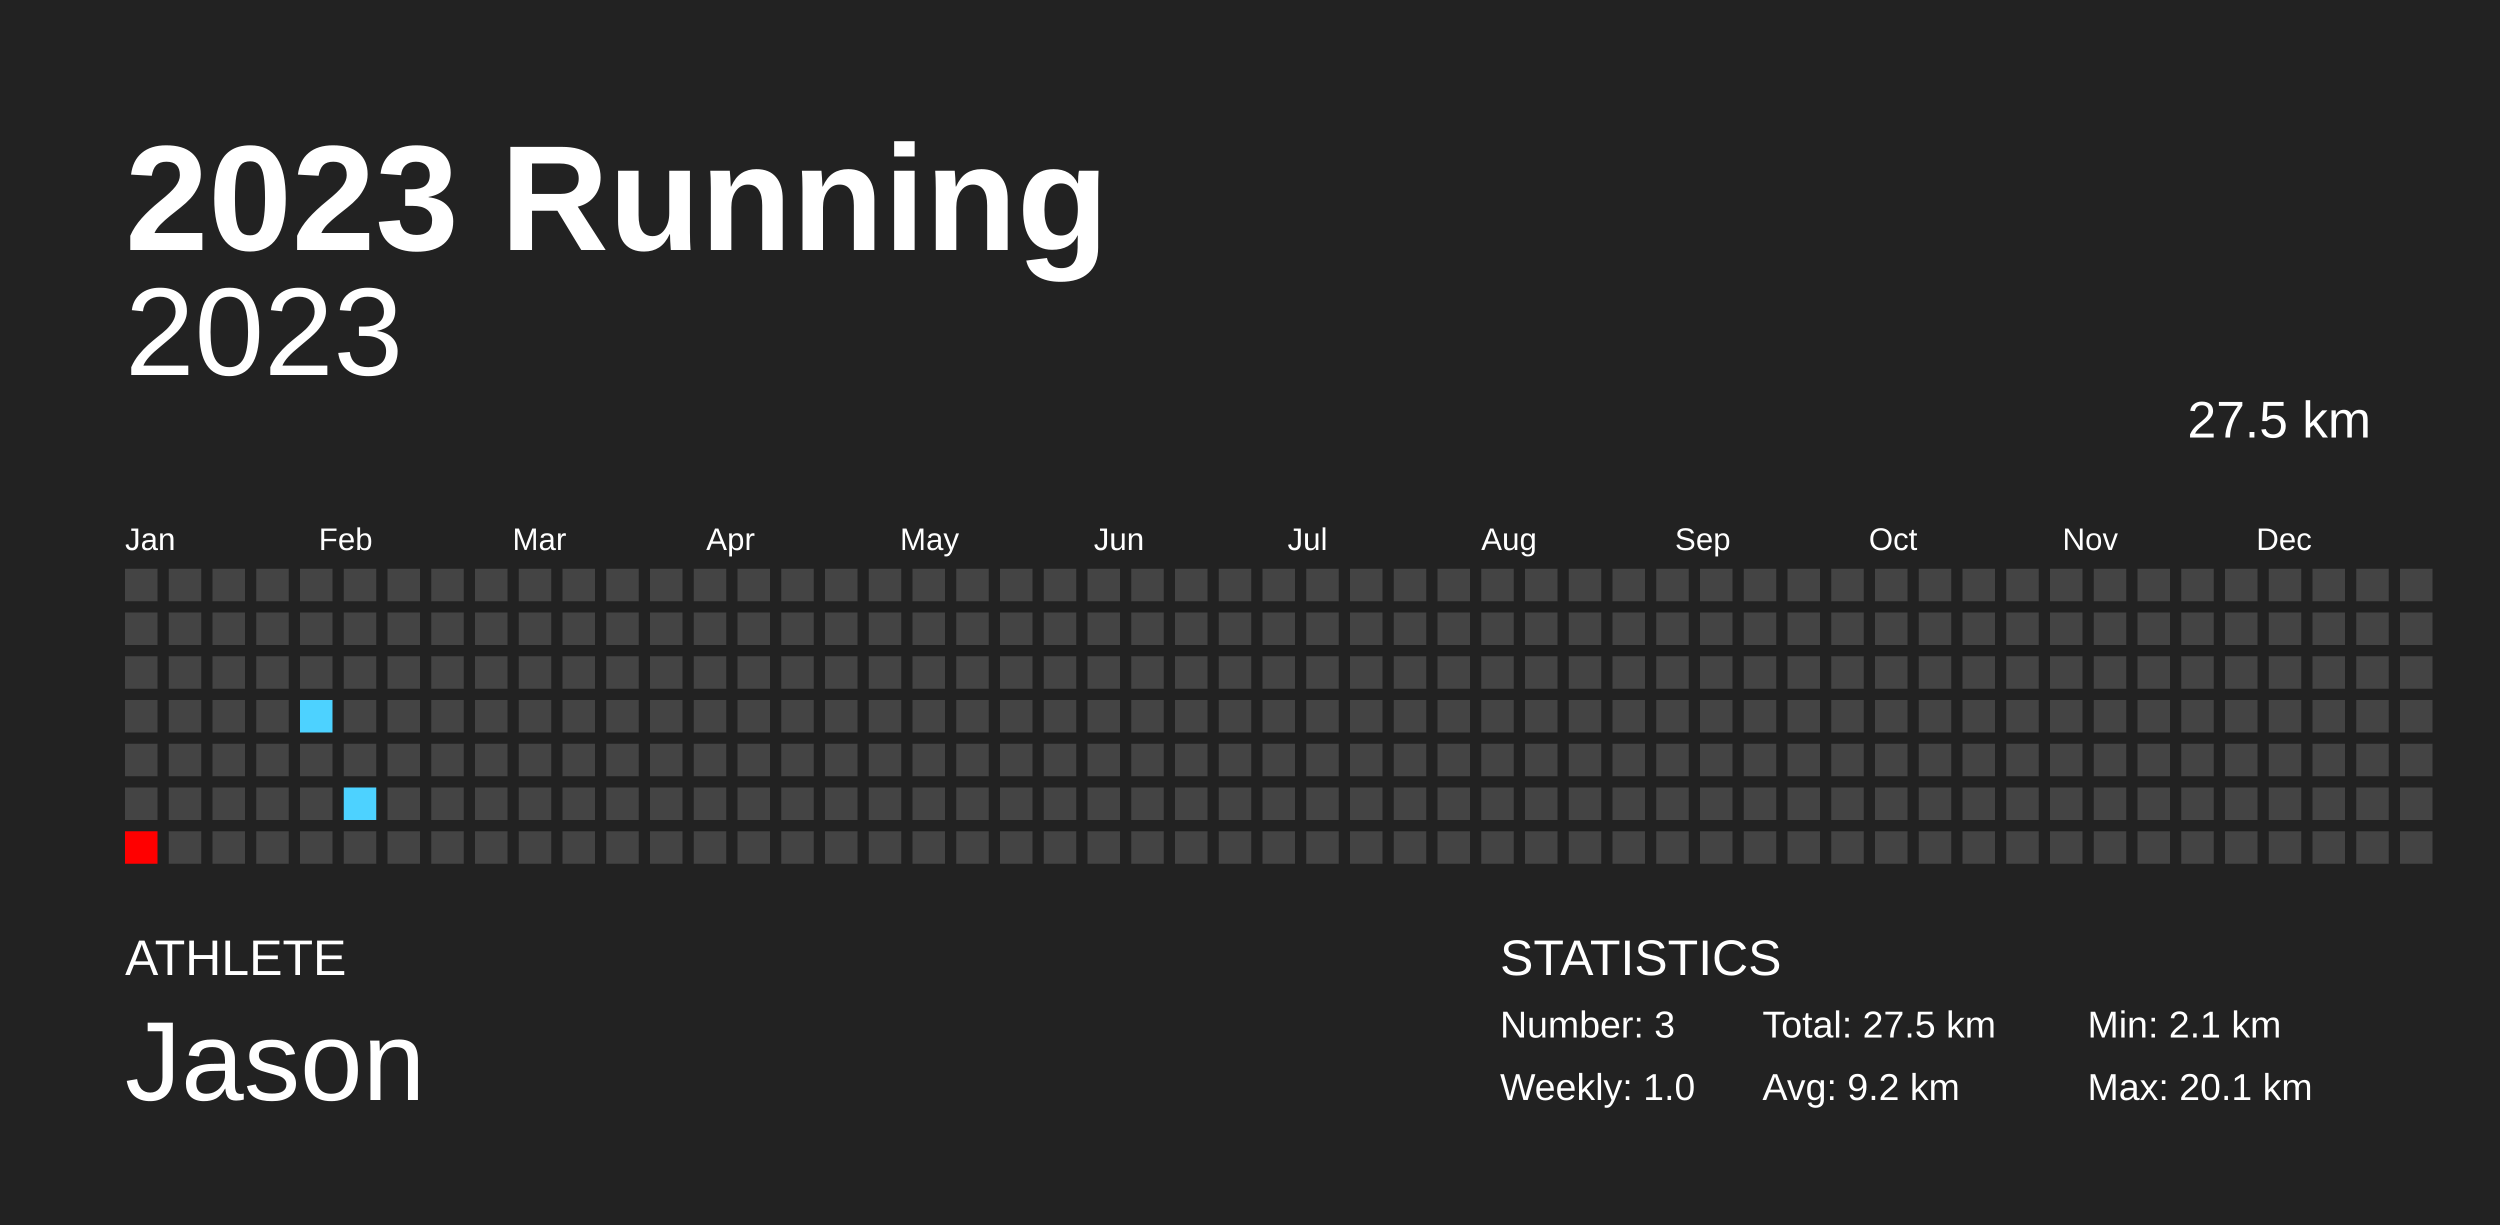
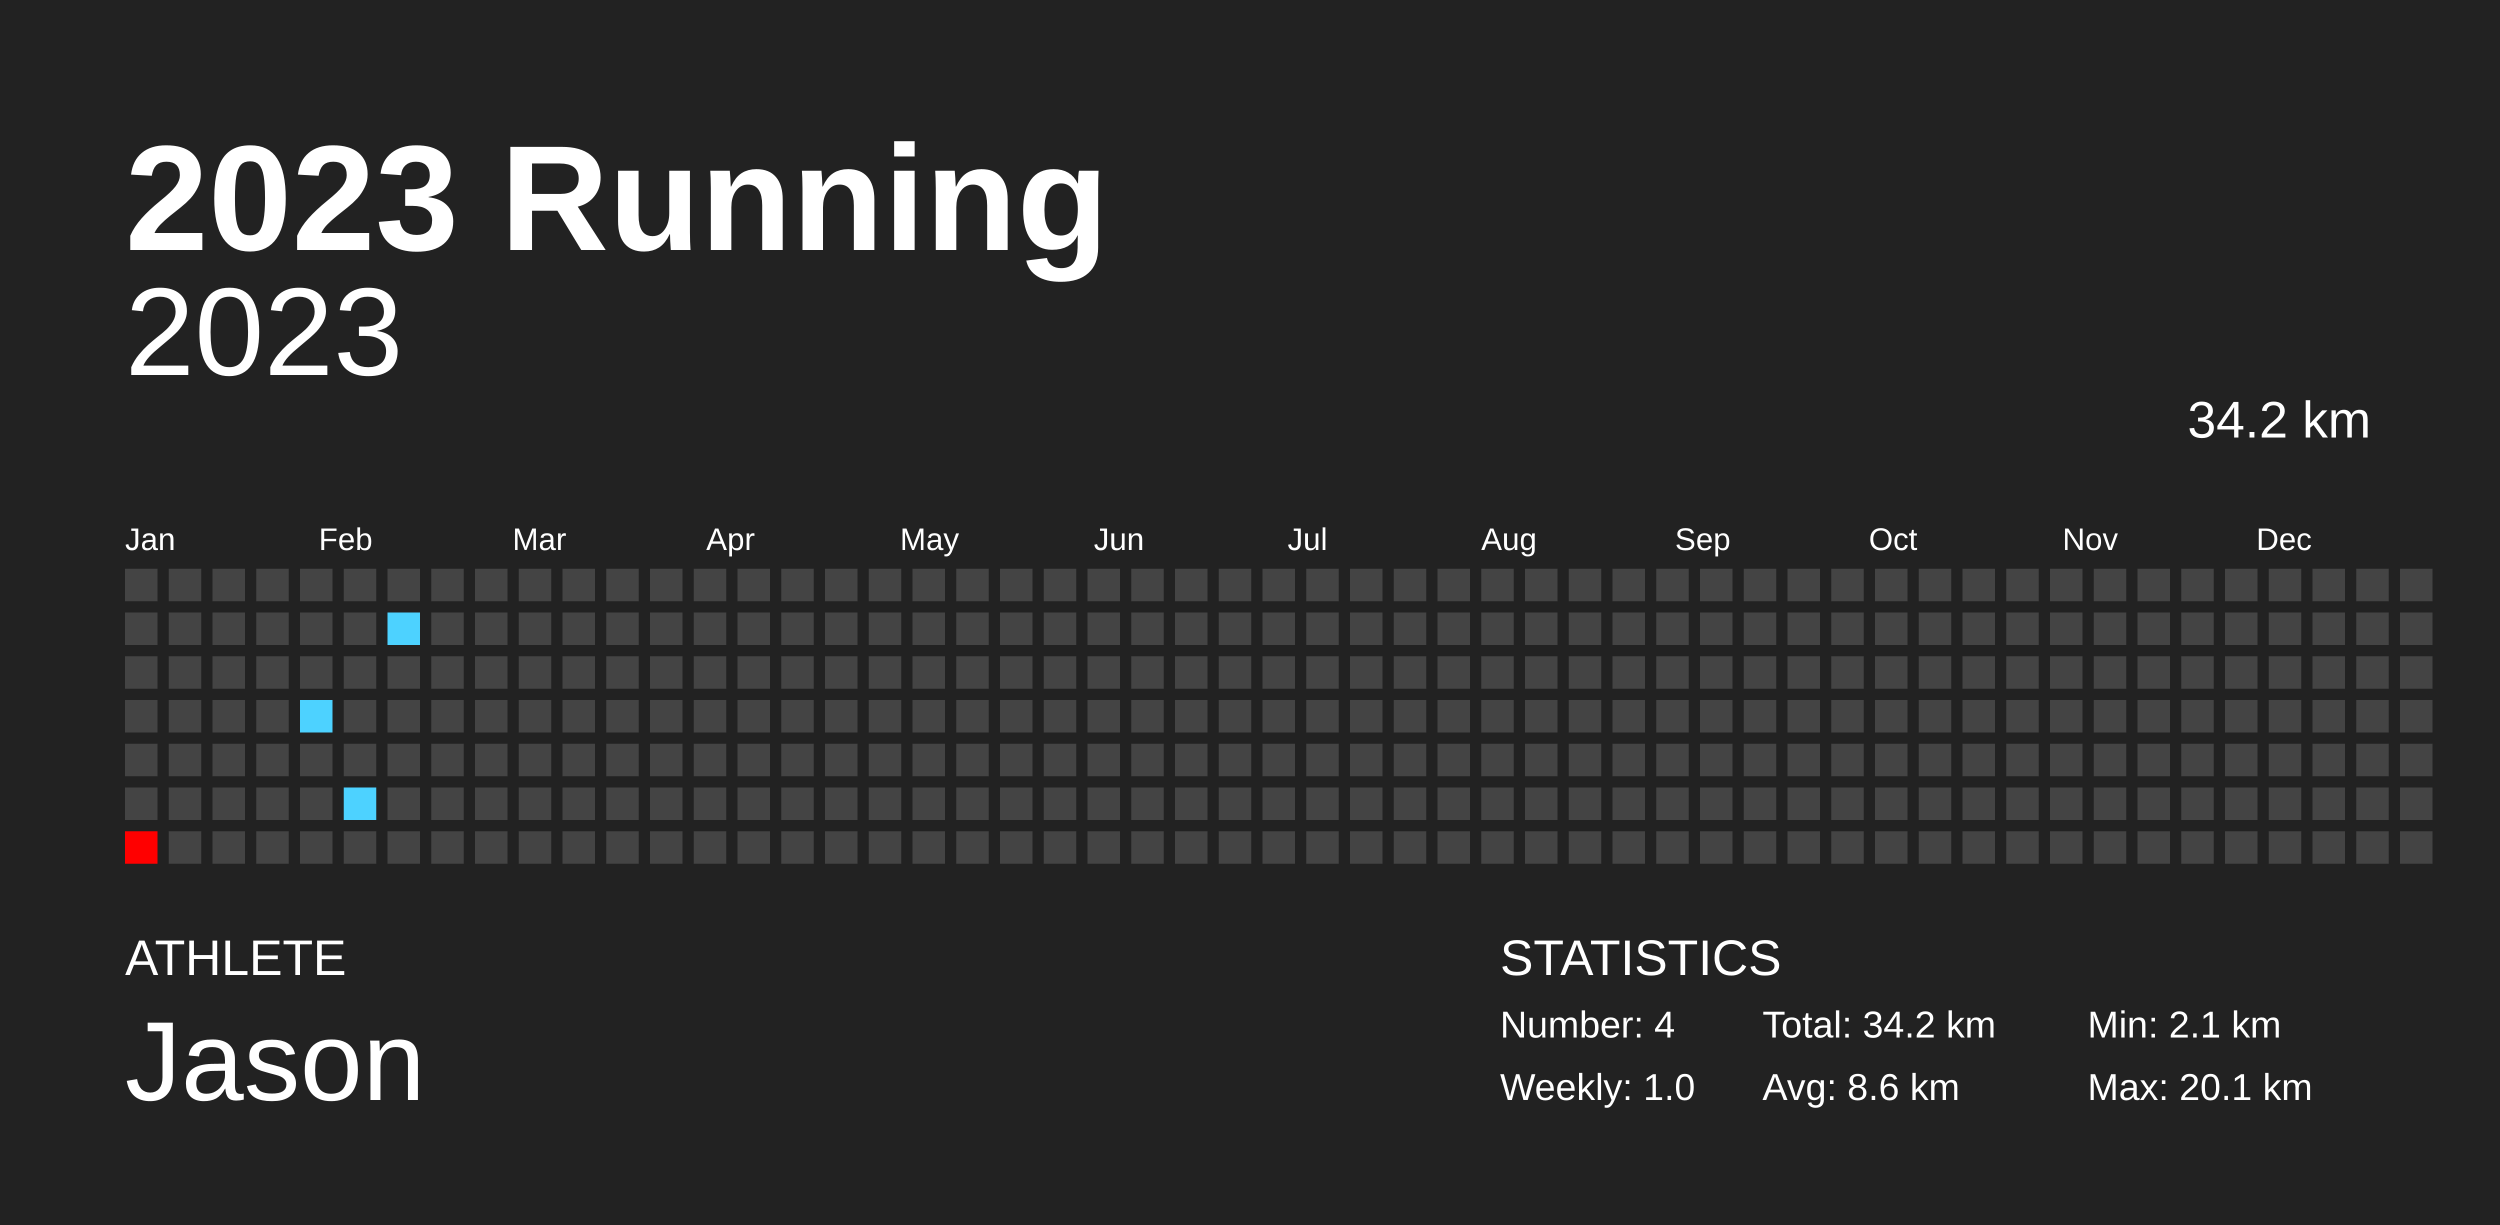
<svg xmlns="http://www.w3.org/2000/svg" baseProfile="full" height="98mm" version="1.1" viewBox="0,0,200,98" width="200mm">
  <defs />
  <rect fill="#222222" height="98" width="200" x="0" y="0" />
  <text fill="#FFFFFF" style="font-size:12px; font-family:Arial; font-weight:bold;" x="10" y="20">2023 Running</text>
  <text fill="#FFFFFF" style="font-size:4px; font-family:Arial" x="10" y="78">ATHLETE</text>
  <text fill="#FFFFFF" style="font-size:9px; font-family:Arial" x="10" y="88">Jason</text>
  <text fill="#FFFFFF" style="font-size:4px; font-family:Arial" x="120" y="78">STATISTICS</text>
-   <text fill="#FFFFFF" style="font-size:3px; font-family:Arial" x="120" y="83">Number: 3</text>
+   <text fill="#FFFFFF" style="font-size:3px; font-family:Arial" x="120" y="83">Number: 4</text>
  <text fill="#FFFFFF" style="font-size:3px; font-family:Arial" x="120" y="88">Weekly: 1.0</text>
-   <text fill="#FFFFFF" style="font-size:3px; font-family:Arial" x="141" y="83">Total: 27.5 km</text>
-   <text fill="#FFFFFF" style="font-size:3px; font-family:Arial" x="141" y="88">Avg: 9.2 km</text>
+   <text fill="#FFFFFF" style="font-size:3px; font-family:Arial" x="141" y="83">Total: 34.2 km</text>
+   <text fill="#FFFFFF" style="font-size:3px; font-family:Arial" x="141" y="88">Avg: 8.6 km</text>
  <text fill="#FFFFFF" style="font-size:3px; font-family:Arial" x="167" y="83">Min: 2.1 km</text>
  <text fill="#FFFFFF" style="font-size:3px; font-family:Arial" x="167" y="88">Max: 20.1 km</text>
  <text alignment-baseline="hanging" fill="#FFFFFF" style="font-size:10.0px; font-family:Arial;" x="10" y="30">2023</text>
-   <text alignment-baseline="hanging" fill="#FFFFFF" style="font-size:4.125px; font-family:Arial;" x="175" y="35">27.5 km</text>
+   <text alignment-baseline="hanging" fill="#FFFFFF" style="font-size:4.125px; font-family:Arial;" x="175" y="35">34.2 km</text>
  <text fill="#FFFFFF" style="font-size:2.5px; font-family:Arial" x="10.0" y="44">Jan</text>
  <text fill="#FFFFFF" style="font-size:2.5px; font-family:Arial" x="25.5" y="44">Feb</text>
  <text fill="#FFFFFF" style="font-size:2.5px; font-family:Arial" x="41.0" y="44">Mar</text>
  <text fill="#FFFFFF" style="font-size:2.5px; font-family:Arial" x="56.5" y="44">Apr</text>
  <text fill="#FFFFFF" style="font-size:2.5px; font-family:Arial" x="72.0" y="44">May</text>
  <text fill="#FFFFFF" style="font-size:2.5px; font-family:Arial" x="87.5" y="44">Jun</text>
  <text fill="#FFFFFF" style="font-size:2.5px; font-family:Arial" x="103.0" y="44">Jul</text>
  <text fill="#FFFFFF" style="font-size:2.5px; font-family:Arial" x="118.5" y="44">Aug</text>
  <text fill="#FFFFFF" style="font-size:2.5px; font-family:Arial" x="134.0" y="44">Sep</text>
  <text fill="#FFFFFF" style="font-size:2.5px; font-family:Arial" x="149.5" y="44">Oct</text>
  <text fill="#FFFFFF" style="font-size:2.5px; font-family:Arial" x="165.0" y="44">Nov</text>
  <text fill="#FFFFFF" style="font-size:2.5px; font-family:Arial" x="180.5" y="44">Dec</text>
  <rect fill="#444444" height="2.6" width="2.6" x="10.0" y="45.5" />
  <rect fill="#444444" height="2.6" width="2.6" x="10.0" y="49.0" />
  <rect fill="#444444" height="2.6" width="2.6" x="10.0" y="52.5" />
  <rect fill="#444444" height="2.6" width="2.6" x="10.0" y="56.0" />
  <rect fill="#444444" height="2.6" width="2.6" x="10.0" y="59.5" />
  <rect fill="#444444" height="2.6" width="2.6" x="10.0" y="63.0" />
  <rect fill="red" height="2.6" width="2.6" x="10.0" y="66.5" />
  <rect fill="#444444" height="2.6" width="2.6" x="13.5" y="45.5" />
  <rect fill="#444444" height="2.6" width="2.6" x="13.5" y="49.0" />
  <rect fill="#444444" height="2.6" width="2.6" x="13.5" y="52.5" />
  <rect fill="#444444" height="2.6" width="2.6" x="13.5" y="56.0" />
  <rect fill="#444444" height="2.6" width="2.6" x="13.5" y="59.5" />
  <rect fill="#444444" height="2.6" width="2.6" x="13.5" y="63.0" />
  <rect fill="#444444" height="2.6" width="2.6" x="13.5" y="66.5" />
  <rect fill="#444444" height="2.6" width="2.6" x="17.0" y="45.5" />
  <rect fill="#444444" height="2.6" width="2.6" x="17.0" y="49.0" />
  <rect fill="#444444" height="2.6" width="2.6" x="17.0" y="52.5" />
  <rect fill="#444444" height="2.6" width="2.6" x="17.0" y="56.0" />
  <rect fill="#444444" height="2.6" width="2.6" x="17.0" y="59.5" />
  <rect fill="#444444" height="2.6" width="2.6" x="17.0" y="63.0" />
  <rect fill="#444444" height="2.6" width="2.6" x="17.0" y="66.5" />
  <rect fill="#444444" height="2.6" width="2.6" x="20.5" y="45.5" />
  <rect fill="#444444" height="2.6" width="2.6" x="20.5" y="49.0" />
  <rect fill="#444444" height="2.6" width="2.6" x="20.5" y="52.5" />
  <rect fill="#444444" height="2.6" width="2.6" x="20.5" y="56.0" />
  <rect fill="#444444" height="2.6" width="2.6" x="20.5" y="59.5" />
  <rect fill="#444444" height="2.6" width="2.6" x="20.5" y="63.0" />
  <rect fill="#444444" height="2.6" width="2.6" x="20.5" y="66.5" />
  <rect fill="#444444" height="2.6" width="2.6" x="24.0" y="45.5" />
  <rect fill="#444444" height="2.6" width="2.6" x="24.0" y="49.0" />
  <rect fill="#444444" height="2.6" width="2.6" x="24.0" y="52.5" />
  <rect fill="#4dd2ff" height="2.6" width="2.6" x="24.0" y="56.0" />
  <rect fill="#444444" height="2.6" width="2.6" x="24.0" y="59.5" />
  <rect fill="#444444" height="2.6" width="2.6" x="24.0" y="63.0" />
  <rect fill="#444444" height="2.6" width="2.6" x="24.0" y="66.5" />
  <rect fill="#444444" height="2.6" width="2.6" x="27.5" y="45.5" />
  <rect fill="#444444" height="2.6" width="2.6" x="27.5" y="49.0" />
  <rect fill="#444444" height="2.6" width="2.6" x="27.5" y="52.5" />
  <rect fill="#444444" height="2.6" width="2.6" x="27.5" y="56.0" />
  <rect fill="#444444" height="2.6" width="2.6" x="27.5" y="59.5" />
  <rect fill="#4dd2ff" height="2.6" width="2.6" x="27.5" y="63.0" />
  <rect fill="#444444" height="2.6" width="2.6" x="27.5" y="66.5" />
  <rect fill="#444444" height="2.6" width="2.6" x="31.0" y="45.5" />
-   <rect fill="#444444" height="2.6" width="2.6" x="31.0" y="49.0" />
+   <rect fill="#4dd2ff" height="2.6" width="2.6" x="31.0" y="49.0" />
  <rect fill="#444444" height="2.6" width="2.6" x="31.0" y="52.5" />
  <rect fill="#444444" height="2.6" width="2.6" x="31.0" y="56.0" />
  <rect fill="#444444" height="2.6" width="2.6" x="31.0" y="59.5" />
  <rect fill="#444444" height="2.6" width="2.6" x="31.0" y="63.0" />
  <rect fill="#444444" height="2.6" width="2.6" x="31.0" y="66.5" />
  <rect fill="#444444" height="2.6" width="2.6" x="34.5" y="45.5" />
  <rect fill="#444444" height="2.6" width="2.6" x="34.5" y="49.0" />
  <rect fill="#444444" height="2.6" width="2.6" x="34.5" y="52.5" />
  <rect fill="#444444" height="2.6" width="2.6" x="34.5" y="56.0" />
  <rect fill="#444444" height="2.6" width="2.6" x="34.5" y="59.5" />
  <rect fill="#444444" height="2.6" width="2.6" x="34.5" y="63.0" />
  <rect fill="#444444" height="2.6" width="2.6" x="34.5" y="66.5" />
  <rect fill="#444444" height="2.6" width="2.6" x="38.0" y="45.5" />
  <rect fill="#444444" height="2.6" width="2.6" x="38.0" y="49.0" />
  <rect fill="#444444" height="2.6" width="2.6" x="38.0" y="52.5" />
  <rect fill="#444444" height="2.6" width="2.6" x="38.0" y="56.0" />
  <rect fill="#444444" height="2.6" width="2.6" x="38.0" y="59.5" />
  <rect fill="#444444" height="2.6" width="2.6" x="38.0" y="63.0" />
  <rect fill="#444444" height="2.6" width="2.6" x="38.0" y="66.5" />
  <rect fill="#444444" height="2.6" width="2.6" x="41.5" y="45.5" />
  <rect fill="#444444" height="2.6" width="2.6" x="41.5" y="49.0" />
  <rect fill="#444444" height="2.6" width="2.6" x="41.5" y="52.5" />
  <rect fill="#444444" height="2.6" width="2.6" x="41.5" y="56.0" />
  <rect fill="#444444" height="2.6" width="2.6" x="41.5" y="59.5" />
  <rect fill="#444444" height="2.6" width="2.6" x="41.5" y="63.0" />
  <rect fill="#444444" height="2.6" width="2.6" x="41.5" y="66.5" />
  <rect fill="#444444" height="2.6" width="2.6" x="45.0" y="45.5" />
  <rect fill="#444444" height="2.6" width="2.6" x="45.0" y="49.0" />
  <rect fill="#444444" height="2.6" width="2.6" x="45.0" y="52.5" />
  <rect fill="#444444" height="2.6" width="2.6" x="45.0" y="56.0" />
  <rect fill="#444444" height="2.6" width="2.6" x="45.0" y="59.5" />
  <rect fill="#444444" height="2.6" width="2.6" x="45.0" y="63.0" />
  <rect fill="#444444" height="2.6" width="2.6" x="45.0" y="66.5" />
  <rect fill="#444444" height="2.6" width="2.6" x="48.5" y="45.5" />
  <rect fill="#444444" height="2.6" width="2.6" x="48.5" y="49.0" />
  <rect fill="#444444" height="2.6" width="2.6" x="48.5" y="52.5" />
  <rect fill="#444444" height="2.6" width="2.6" x="48.5" y="56.0" />
  <rect fill="#444444" height="2.6" width="2.6" x="48.5" y="59.5" />
  <rect fill="#444444" height="2.6" width="2.6" x="48.5" y="63.0" />
  <rect fill="#444444" height="2.6" width="2.6" x="48.5" y="66.5" />
  <rect fill="#444444" height="2.6" width="2.6" x="52.0" y="45.5" />
  <rect fill="#444444" height="2.6" width="2.6" x="52.0" y="49.0" />
  <rect fill="#444444" height="2.6" width="2.6" x="52.0" y="52.5" />
  <rect fill="#444444" height="2.6" width="2.6" x="52.0" y="56.0" />
  <rect fill="#444444" height="2.6" width="2.6" x="52.0" y="59.5" />
  <rect fill="#444444" height="2.6" width="2.6" x="52.0" y="63.0" />
  <rect fill="#444444" height="2.6" width="2.6" x="52.0" y="66.5" />
  <rect fill="#444444" height="2.6" width="2.6" x="55.5" y="45.5" />
  <rect fill="#444444" height="2.6" width="2.6" x="55.5" y="49.0" />
  <rect fill="#444444" height="2.6" width="2.6" x="55.5" y="52.5" />
  <rect fill="#444444" height="2.6" width="2.6" x="55.5" y="56.0" />
  <rect fill="#444444" height="2.6" width="2.6" x="55.5" y="59.5" />
  <rect fill="#444444" height="2.6" width="2.6" x="55.5" y="63.0" />
  <rect fill="#444444" height="2.6" width="2.6" x="55.5" y="66.5" />
  <rect fill="#444444" height="2.6" width="2.6" x="59.0" y="45.5" />
  <rect fill="#444444" height="2.6" width="2.6" x="59.0" y="49.0" />
  <rect fill="#444444" height="2.6" width="2.6" x="59.0" y="52.5" />
  <rect fill="#444444" height="2.6" width="2.6" x="59.0" y="56.0" />
  <rect fill="#444444" height="2.6" width="2.6" x="59.0" y="59.5" />
  <rect fill="#444444" height="2.6" width="2.6" x="59.0" y="63.0" />
  <rect fill="#444444" height="2.6" width="2.6" x="59.0" y="66.5" />
  <rect fill="#444444" height="2.6" width="2.6" x="62.5" y="45.5" />
  <rect fill="#444444" height="2.6" width="2.6" x="62.5" y="49.0" />
  <rect fill="#444444" height="2.6" width="2.6" x="62.5" y="52.5" />
  <rect fill="#444444" height="2.6" width="2.6" x="62.5" y="56.0" />
  <rect fill="#444444" height="2.6" width="2.6" x="62.5" y="59.5" />
  <rect fill="#444444" height="2.6" width="2.6" x="62.5" y="63.0" />
  <rect fill="#444444" height="2.6" width="2.6" x="62.5" y="66.5" />
  <rect fill="#444444" height="2.6" width="2.6" x="66.0" y="45.5" />
  <rect fill="#444444" height="2.6" width="2.6" x="66.0" y="49.0" />
  <rect fill="#444444" height="2.6" width="2.6" x="66.0" y="52.5" />
  <rect fill="#444444" height="2.6" width="2.6" x="66.0" y="56.0" />
  <rect fill="#444444" height="2.6" width="2.6" x="66.0" y="59.5" />
  <rect fill="#444444" height="2.6" width="2.6" x="66.0" y="63.0" />
  <rect fill="#444444" height="2.6" width="2.6" x="66.0" y="66.5" />
  <rect fill="#444444" height="2.6" width="2.6" x="69.5" y="45.5" />
  <rect fill="#444444" height="2.6" width="2.6" x="69.5" y="49.0" />
  <rect fill="#444444" height="2.6" width="2.6" x="69.5" y="52.5" />
  <rect fill="#444444" height="2.6" width="2.6" x="69.5" y="56.0" />
  <rect fill="#444444" height="2.6" width="2.6" x="69.5" y="59.5" />
  <rect fill="#444444" height="2.6" width="2.6" x="69.5" y="63.0" />
  <rect fill="#444444" height="2.6" width="2.6" x="69.5" y="66.5" />
  <rect fill="#444444" height="2.6" width="2.6" x="73.0" y="45.5" />
  <rect fill="#444444" height="2.6" width="2.6" x="73.0" y="49.0" />
  <rect fill="#444444" height="2.6" width="2.6" x="73.0" y="52.5" />
  <rect fill="#444444" height="2.6" width="2.6" x="73.0" y="56.0" />
  <rect fill="#444444" height="2.6" width="2.6" x="73.0" y="59.5" />
  <rect fill="#444444" height="2.6" width="2.6" x="73.0" y="63.0" />
  <rect fill="#444444" height="2.6" width="2.6" x="73.0" y="66.5" />
  <rect fill="#444444" height="2.6" width="2.6" x="76.5" y="45.5" />
  <rect fill="#444444" height="2.6" width="2.6" x="76.5" y="49.0" />
  <rect fill="#444444" height="2.6" width="2.6" x="76.5" y="52.5" />
  <rect fill="#444444" height="2.6" width="2.6" x="76.5" y="56.0" />
  <rect fill="#444444" height="2.6" width="2.6" x="76.5" y="59.5" />
  <rect fill="#444444" height="2.6" width="2.6" x="76.5" y="63.0" />
  <rect fill="#444444" height="2.6" width="2.6" x="76.5" y="66.5" />
  <rect fill="#444444" height="2.6" width="2.6" x="80.0" y="45.5" />
  <rect fill="#444444" height="2.6" width="2.6" x="80.0" y="49.0" />
  <rect fill="#444444" height="2.6" width="2.6" x="80.0" y="52.5" />
  <rect fill="#444444" height="2.6" width="2.6" x="80.0" y="56.0" />
  <rect fill="#444444" height="2.6" width="2.6" x="80.0" y="59.5" />
  <rect fill="#444444" height="2.6" width="2.6" x="80.0" y="63.0" />
  <rect fill="#444444" height="2.6" width="2.6" x="80.0" y="66.5" />
  <rect fill="#444444" height="2.6" width="2.6" x="83.5" y="45.5" />
  <rect fill="#444444" height="2.6" width="2.6" x="83.5" y="49.0" />
  <rect fill="#444444" height="2.6" width="2.6" x="83.5" y="52.5" />
  <rect fill="#444444" height="2.6" width="2.6" x="83.5" y="56.0" />
  <rect fill="#444444" height="2.6" width="2.6" x="83.5" y="59.5" />
  <rect fill="#444444" height="2.6" width="2.6" x="83.5" y="63.0" />
  <rect fill="#444444" height="2.6" width="2.6" x="83.5" y="66.5" />
  <rect fill="#444444" height="2.6" width="2.6" x="87.0" y="45.5" />
  <rect fill="#444444" height="2.6" width="2.6" x="87.0" y="49.0" />
  <rect fill="#444444" height="2.6" width="2.6" x="87.0" y="52.5" />
  <rect fill="#444444" height="2.6" width="2.6" x="87.0" y="56.0" />
  <rect fill="#444444" height="2.6" width="2.6" x="87.0" y="59.5" />
  <rect fill="#444444" height="2.6" width="2.6" x="87.0" y="63.0" />
  <rect fill="#444444" height="2.6" width="2.6" x="87.0" y="66.5" />
  <rect fill="#444444" height="2.6" width="2.6" x="90.5" y="45.5" />
  <rect fill="#444444" height="2.6" width="2.6" x="90.5" y="49.0" />
  <rect fill="#444444" height="2.6" width="2.6" x="90.5" y="52.5" />
  <rect fill="#444444" height="2.6" width="2.6" x="90.5" y="56.0" />
  <rect fill="#444444" height="2.6" width="2.6" x="90.5" y="59.5" />
  <rect fill="#444444" height="2.6" width="2.6" x="90.5" y="63.0" />
  <rect fill="#444444" height="2.6" width="2.6" x="90.5" y="66.5" />
  <rect fill="#444444" height="2.6" width="2.6" x="94.0" y="45.5" />
  <rect fill="#444444" height="2.6" width="2.6" x="94.0" y="49.0" />
  <rect fill="#444444" height="2.6" width="2.6" x="94.0" y="52.5" />
  <rect fill="#444444" height="2.6" width="2.6" x="94.0" y="56.0" />
  <rect fill="#444444" height="2.6" width="2.6" x="94.0" y="59.5" />
  <rect fill="#444444" height="2.6" width="2.6" x="94.0" y="63.0" />
  <rect fill="#444444" height="2.6" width="2.6" x="94.0" y="66.5" />
  <rect fill="#444444" height="2.6" width="2.6" x="97.5" y="45.5" />
  <rect fill="#444444" height="2.6" width="2.6" x="97.5" y="49.0" />
  <rect fill="#444444" height="2.6" width="2.6" x="97.5" y="52.5" />
  <rect fill="#444444" height="2.6" width="2.6" x="97.5" y="56.0" />
  <rect fill="#444444" height="2.6" width="2.6" x="97.5" y="59.5" />
  <rect fill="#444444" height="2.6" width="2.6" x="97.5" y="63.0" />
  <rect fill="#444444" height="2.6" width="2.6" x="97.5" y="66.5" />
  <rect fill="#444444" height="2.6" width="2.6" x="101.0" y="45.5" />
  <rect fill="#444444" height="2.6" width="2.6" x="101.0" y="49.0" />
  <rect fill="#444444" height="2.6" width="2.6" x="101.0" y="52.5" />
  <rect fill="#444444" height="2.6" width="2.6" x="101.0" y="56.0" />
  <rect fill="#444444" height="2.6" width="2.6" x="101.0" y="59.5" />
  <rect fill="#444444" height="2.6" width="2.6" x="101.0" y="63.0" />
  <rect fill="#444444" height="2.6" width="2.6" x="101.0" y="66.5" />
  <rect fill="#444444" height="2.6" width="2.6" x="104.5" y="45.5" />
  <rect fill="#444444" height="2.6" width="2.6" x="104.5" y="49.0" />
  <rect fill="#444444" height="2.6" width="2.6" x="104.5" y="52.5" />
  <rect fill="#444444" height="2.6" width="2.6" x="104.5" y="56.0" />
  <rect fill="#444444" height="2.6" width="2.6" x="104.5" y="59.5" />
  <rect fill="#444444" height="2.6" width="2.6" x="104.5" y="63.0" />
  <rect fill="#444444" height="2.6" width="2.6" x="104.5" y="66.5" />
  <rect fill="#444444" height="2.6" width="2.6" x="108.0" y="45.5" />
  <rect fill="#444444" height="2.6" width="2.6" x="108.0" y="49.0" />
  <rect fill="#444444" height="2.6" width="2.6" x="108.0" y="52.5" />
  <rect fill="#444444" height="2.6" width="2.6" x="108.0" y="56.0" />
  <rect fill="#444444" height="2.6" width="2.6" x="108.0" y="59.5" />
  <rect fill="#444444" height="2.6" width="2.6" x="108.0" y="63.0" />
  <rect fill="#444444" height="2.6" width="2.6" x="108.0" y="66.5" />
  <rect fill="#444444" height="2.6" width="2.6" x="111.5" y="45.5" />
  <rect fill="#444444" height="2.6" width="2.6" x="111.5" y="49.0" />
  <rect fill="#444444" height="2.6" width="2.6" x="111.5" y="52.5" />
  <rect fill="#444444" height="2.6" width="2.6" x="111.5" y="56.0" />
  <rect fill="#444444" height="2.6" width="2.6" x="111.5" y="59.5" />
  <rect fill="#444444" height="2.6" width="2.6" x="111.5" y="63.0" />
  <rect fill="#444444" height="2.6" width="2.6" x="111.5" y="66.5" />
  <rect fill="#444444" height="2.6" width="2.6" x="115.0" y="45.5" />
  <rect fill="#444444" height="2.6" width="2.6" x="115.0" y="49.0" />
  <rect fill="#444444" height="2.6" width="2.6" x="115.0" y="52.5" />
  <rect fill="#444444" height="2.6" width="2.6" x="115.0" y="56.0" />
  <rect fill="#444444" height="2.6" width="2.6" x="115.0" y="59.5" />
  <rect fill="#444444" height="2.6" width="2.6" x="115.0" y="63.0" />
  <rect fill="#444444" height="2.6" width="2.6" x="115.0" y="66.5" />
  <rect fill="#444444" height="2.6" width="2.6" x="118.5" y="45.5" />
  <rect fill="#444444" height="2.6" width="2.6" x="118.5" y="49.0" />
  <rect fill="#444444" height="2.6" width="2.6" x="118.5" y="52.5" />
  <rect fill="#444444" height="2.6" width="2.6" x="118.5" y="56.0" />
  <rect fill="#444444" height="2.6" width="2.6" x="118.5" y="59.5" />
  <rect fill="#444444" height="2.6" width="2.6" x="118.5" y="63.0" />
  <rect fill="#444444" height="2.6" width="2.6" x="118.5" y="66.5" />
  <rect fill="#444444" height="2.6" width="2.6" x="122.0" y="45.5" />
  <rect fill="#444444" height="2.6" width="2.6" x="122.0" y="49.0" />
  <rect fill="#444444" height="2.6" width="2.6" x="122.0" y="52.5" />
  <rect fill="#444444" height="2.6" width="2.6" x="122.0" y="56.0" />
  <rect fill="#444444" height="2.6" width="2.6" x="122.0" y="59.5" />
  <rect fill="#444444" height="2.6" width="2.6" x="122.0" y="63.0" />
  <rect fill="#444444" height="2.6" width="2.6" x="122.0" y="66.5" />
  <rect fill="#444444" height="2.6" width="2.6" x="125.5" y="45.5" />
  <rect fill="#444444" height="2.6" width="2.6" x="125.5" y="49.0" />
  <rect fill="#444444" height="2.6" width="2.6" x="125.5" y="52.5" />
  <rect fill="#444444" height="2.6" width="2.6" x="125.5" y="56.0" />
  <rect fill="#444444" height="2.6" width="2.6" x="125.5" y="59.5" />
  <rect fill="#444444" height="2.6" width="2.6" x="125.5" y="63.0" />
  <rect fill="#444444" height="2.6" width="2.6" x="125.5" y="66.5" />
  <rect fill="#444444" height="2.6" width="2.6" x="129.0" y="45.5" />
  <rect fill="#444444" height="2.6" width="2.6" x="129.0" y="49.0" />
  <rect fill="#444444" height="2.6" width="2.6" x="129.0" y="52.5" />
  <rect fill="#444444" height="2.6" width="2.6" x="129.0" y="56.0" />
  <rect fill="#444444" height="2.6" width="2.6" x="129.0" y="59.5" />
  <rect fill="#444444" height="2.6" width="2.6" x="129.0" y="63.0" />
  <rect fill="#444444" height="2.6" width="2.6" x="129.0" y="66.5" />
  <rect fill="#444444" height="2.6" width="2.6" x="132.5" y="45.5" />
  <rect fill="#444444" height="2.6" width="2.6" x="132.5" y="49.0" />
  <rect fill="#444444" height="2.6" width="2.6" x="132.5" y="52.5" />
  <rect fill="#444444" height="2.6" width="2.6" x="132.5" y="56.0" />
  <rect fill="#444444" height="2.6" width="2.6" x="132.5" y="59.5" />
  <rect fill="#444444" height="2.6" width="2.6" x="132.5" y="63.0" />
  <rect fill="#444444" height="2.6" width="2.6" x="132.5" y="66.5" />
  <rect fill="#444444" height="2.6" width="2.6" x="136.0" y="45.5" />
  <rect fill="#444444" height="2.6" width="2.6" x="136.0" y="49.0" />
  <rect fill="#444444" height="2.6" width="2.6" x="136.0" y="52.5" />
  <rect fill="#444444" height="2.6" width="2.6" x="136.0" y="56.0" />
  <rect fill="#444444" height="2.6" width="2.6" x="136.0" y="59.5" />
  <rect fill="#444444" height="2.6" width="2.6" x="136.0" y="63.0" />
  <rect fill="#444444" height="2.6" width="2.6" x="136.0" y="66.5" />
  <rect fill="#444444" height="2.6" width="2.6" x="139.5" y="45.5" />
  <rect fill="#444444" height="2.6" width="2.6" x="139.5" y="49.0" />
  <rect fill="#444444" height="2.6" width="2.6" x="139.5" y="52.5" />
  <rect fill="#444444" height="2.6" width="2.6" x="139.5" y="56.0" />
  <rect fill="#444444" height="2.6" width="2.6" x="139.5" y="59.5" />
  <rect fill="#444444" height="2.6" width="2.6" x="139.5" y="63.0" />
  <rect fill="#444444" height="2.6" width="2.6" x="139.5" y="66.5" />
  <rect fill="#444444" height="2.6" width="2.6" x="143.0" y="45.5" />
  <rect fill="#444444" height="2.6" width="2.6" x="143.0" y="49.0" />
  <rect fill="#444444" height="2.6" width="2.6" x="143.0" y="52.5" />
  <rect fill="#444444" height="2.6" width="2.6" x="143.0" y="56.0" />
  <rect fill="#444444" height="2.6" width="2.6" x="143.0" y="59.5" />
  <rect fill="#444444" height="2.6" width="2.6" x="143.0" y="63.0" />
  <rect fill="#444444" height="2.6" width="2.6" x="143.0" y="66.5" />
  <rect fill="#444444" height="2.6" width="2.6" x="146.5" y="45.5" />
  <rect fill="#444444" height="2.6" width="2.6" x="146.5" y="49.0" />
  <rect fill="#444444" height="2.6" width="2.6" x="146.5" y="52.5" />
  <rect fill="#444444" height="2.6" width="2.6" x="146.5" y="56.0" />
  <rect fill="#444444" height="2.6" width="2.6" x="146.5" y="59.5" />
  <rect fill="#444444" height="2.6" width="2.6" x="146.5" y="63.0" />
  <rect fill="#444444" height="2.6" width="2.6" x="146.5" y="66.5" />
  <rect fill="#444444" height="2.6" width="2.6" x="150.0" y="45.5" />
  <rect fill="#444444" height="2.6" width="2.6" x="150.0" y="49.0" />
  <rect fill="#444444" height="2.6" width="2.6" x="150.0" y="52.5" />
  <rect fill="#444444" height="2.6" width="2.6" x="150.0" y="56.0" />
  <rect fill="#444444" height="2.6" width="2.6" x="150.0" y="59.5" />
  <rect fill="#444444" height="2.6" width="2.6" x="150.0" y="63.0" />
  <rect fill="#444444" height="2.6" width="2.6" x="150.0" y="66.5" />
  <rect fill="#444444" height="2.6" width="2.6" x="153.5" y="45.5" />
  <rect fill="#444444" height="2.6" width="2.6" x="153.5" y="49.0" />
  <rect fill="#444444" height="2.6" width="2.6" x="153.5" y="52.5" />
  <rect fill="#444444" height="2.6" width="2.6" x="153.5" y="56.0" />
  <rect fill="#444444" height="2.6" width="2.6" x="153.5" y="59.5" />
  <rect fill="#444444" height="2.6" width="2.6" x="153.5" y="63.0" />
  <rect fill="#444444" height="2.6" width="2.6" x="153.5" y="66.5" />
  <rect fill="#444444" height="2.6" width="2.6" x="157.0" y="45.5" />
  <rect fill="#444444" height="2.6" width="2.6" x="157.0" y="49.0" />
  <rect fill="#444444" height="2.6" width="2.6" x="157.0" y="52.5" />
  <rect fill="#444444" height="2.6" width="2.6" x="157.0" y="56.0" />
  <rect fill="#444444" height="2.6" width="2.6" x="157.0" y="59.5" />
  <rect fill="#444444" height="2.6" width="2.6" x="157.0" y="63.0" />
  <rect fill="#444444" height="2.6" width="2.6" x="157.0" y="66.5" />
  <rect fill="#444444" height="2.6" width="2.6" x="160.5" y="45.5" />
  <rect fill="#444444" height="2.6" width="2.6" x="160.5" y="49.0" />
  <rect fill="#444444" height="2.6" width="2.6" x="160.5" y="52.5" />
  <rect fill="#444444" height="2.6" width="2.6" x="160.5" y="56.0" />
  <rect fill="#444444" height="2.6" width="2.6" x="160.5" y="59.5" />
  <rect fill="#444444" height="2.6" width="2.6" x="160.5" y="63.0" />
  <rect fill="#444444" height="2.6" width="2.6" x="160.5" y="66.5" />
  <rect fill="#444444" height="2.6" width="2.6" x="164.0" y="45.5" />
  <rect fill="#444444" height="2.6" width="2.6" x="164.0" y="49.0" />
  <rect fill="#444444" height="2.6" width="2.6" x="164.0" y="52.5" />
  <rect fill="#444444" height="2.6" width="2.6" x="164.0" y="56.0" />
  <rect fill="#444444" height="2.6" width="2.6" x="164.0" y="59.5" />
  <rect fill="#444444" height="2.6" width="2.6" x="164.0" y="63.0" />
  <rect fill="#444444" height="2.6" width="2.6" x="164.0" y="66.5" />
  <rect fill="#444444" height="2.6" width="2.6" x="167.5" y="45.5" />
  <rect fill="#444444" height="2.6" width="2.6" x="167.5" y="49.0" />
  <rect fill="#444444" height="2.6" width="2.6" x="167.5" y="52.5" />
  <rect fill="#444444" height="2.6" width="2.6" x="167.5" y="56.0" />
  <rect fill="#444444" height="2.6" width="2.6" x="167.5" y="59.5" />
  <rect fill="#444444" height="2.6" width="2.6" x="167.5" y="63.0" />
  <rect fill="#444444" height="2.6" width="2.6" x="167.5" y="66.5" />
  <rect fill="#444444" height="2.6" width="2.6" x="171.0" y="45.5" />
  <rect fill="#444444" height="2.6" width="2.6" x="171.0" y="49.0" />
  <rect fill="#444444" height="2.6" width="2.6" x="171.0" y="52.5" />
  <rect fill="#444444" height="2.6" width="2.6" x="171.0" y="56.0" />
  <rect fill="#444444" height="2.6" width="2.6" x="171.0" y="59.5" />
  <rect fill="#444444" height="2.6" width="2.6" x="171.0" y="63.0" />
  <rect fill="#444444" height="2.6" width="2.6" x="171.0" y="66.5" />
  <rect fill="#444444" height="2.6" width="2.6" x="174.5" y="45.5" />
  <rect fill="#444444" height="2.6" width="2.6" x="174.5" y="49.0" />
  <rect fill="#444444" height="2.6" width="2.6" x="174.5" y="52.5" />
  <rect fill="#444444" height="2.6" width="2.6" x="174.5" y="56.0" />
  <rect fill="#444444" height="2.6" width="2.6" x="174.5" y="59.5" />
  <rect fill="#444444" height="2.6" width="2.6" x="174.5" y="63.0" />
  <rect fill="#444444" height="2.6" width="2.6" x="174.5" y="66.5" />
  <rect fill="#444444" height="2.6" width="2.6" x="178.0" y="45.5" />
  <rect fill="#444444" height="2.6" width="2.6" x="178.0" y="49.0" />
  <rect fill="#444444" height="2.6" width="2.6" x="178.0" y="52.5" />
  <rect fill="#444444" height="2.6" width="2.6" x="178.0" y="56.0" />
  <rect fill="#444444" height="2.6" width="2.6" x="178.0" y="59.5" />
  <rect fill="#444444" height="2.6" width="2.6" x="178.0" y="63.0" />
  <rect fill="#444444" height="2.6" width="2.6" x="178.0" y="66.5" />
  <rect fill="#444444" height="2.6" width="2.6" x="181.5" y="45.5" />
  <rect fill="#444444" height="2.6" width="2.6" x="181.5" y="49.0" />
  <rect fill="#444444" height="2.6" width="2.6" x="181.5" y="52.5" />
  <rect fill="#444444" height="2.6" width="2.6" x="181.5" y="56.0" />
  <rect fill="#444444" height="2.6" width="2.6" x="181.5" y="59.5" />
  <rect fill="#444444" height="2.6" width="2.6" x="181.5" y="63.0" />
  <rect fill="#444444" height="2.6" width="2.6" x="181.5" y="66.5" />
  <rect fill="#444444" height="2.6" width="2.6" x="185.0" y="45.5" />
  <rect fill="#444444" height="2.6" width="2.6" x="185.0" y="49.0" />
  <rect fill="#444444" height="2.6" width="2.6" x="185.0" y="52.5" />
  <rect fill="#444444" height="2.6" width="2.6" x="185.0" y="56.0" />
  <rect fill="#444444" height="2.6" width="2.6" x="185.0" y="59.5" />
  <rect fill="#444444" height="2.6" width="2.6" x="185.0" y="63.0" />
  <rect fill="#444444" height="2.6" width="2.6" x="185.0" y="66.5" />
  <rect fill="#444444" height="2.6" width="2.6" x="188.5" y="45.5" />
  <rect fill="#444444" height="2.6" width="2.6" x="188.5" y="49.0" />
  <rect fill="#444444" height="2.6" width="2.6" x="188.5" y="52.5" />
  <rect fill="#444444" height="2.6" width="2.6" x="188.5" y="56.0" />
  <rect fill="#444444" height="2.6" width="2.6" x="188.5" y="59.5" />
  <rect fill="#444444" height="2.6" width="2.6" x="188.5" y="63.0" />
  <rect fill="#444444" height="2.6" width="2.6" x="188.5" y="66.5" />
  <rect fill="#444444" height="2.6" width="2.6" x="192.0" y="45.5" />
  <rect fill="#444444" height="2.6" width="2.6" x="192.0" y="49.0" />
  <rect fill="#444444" height="2.6" width="2.6" x="192.0" y="52.5" />
  <rect fill="#444444" height="2.6" width="2.6" x="192.0" y="56.0" />
  <rect fill="#444444" height="2.6" width="2.6" x="192.0" y="59.5" />
  <rect fill="#444444" height="2.6" width="2.6" x="192.0" y="63.0" />
  <rect fill="#444444" height="2.6" width="2.6" x="192.0" y="66.5" />
</svg>
